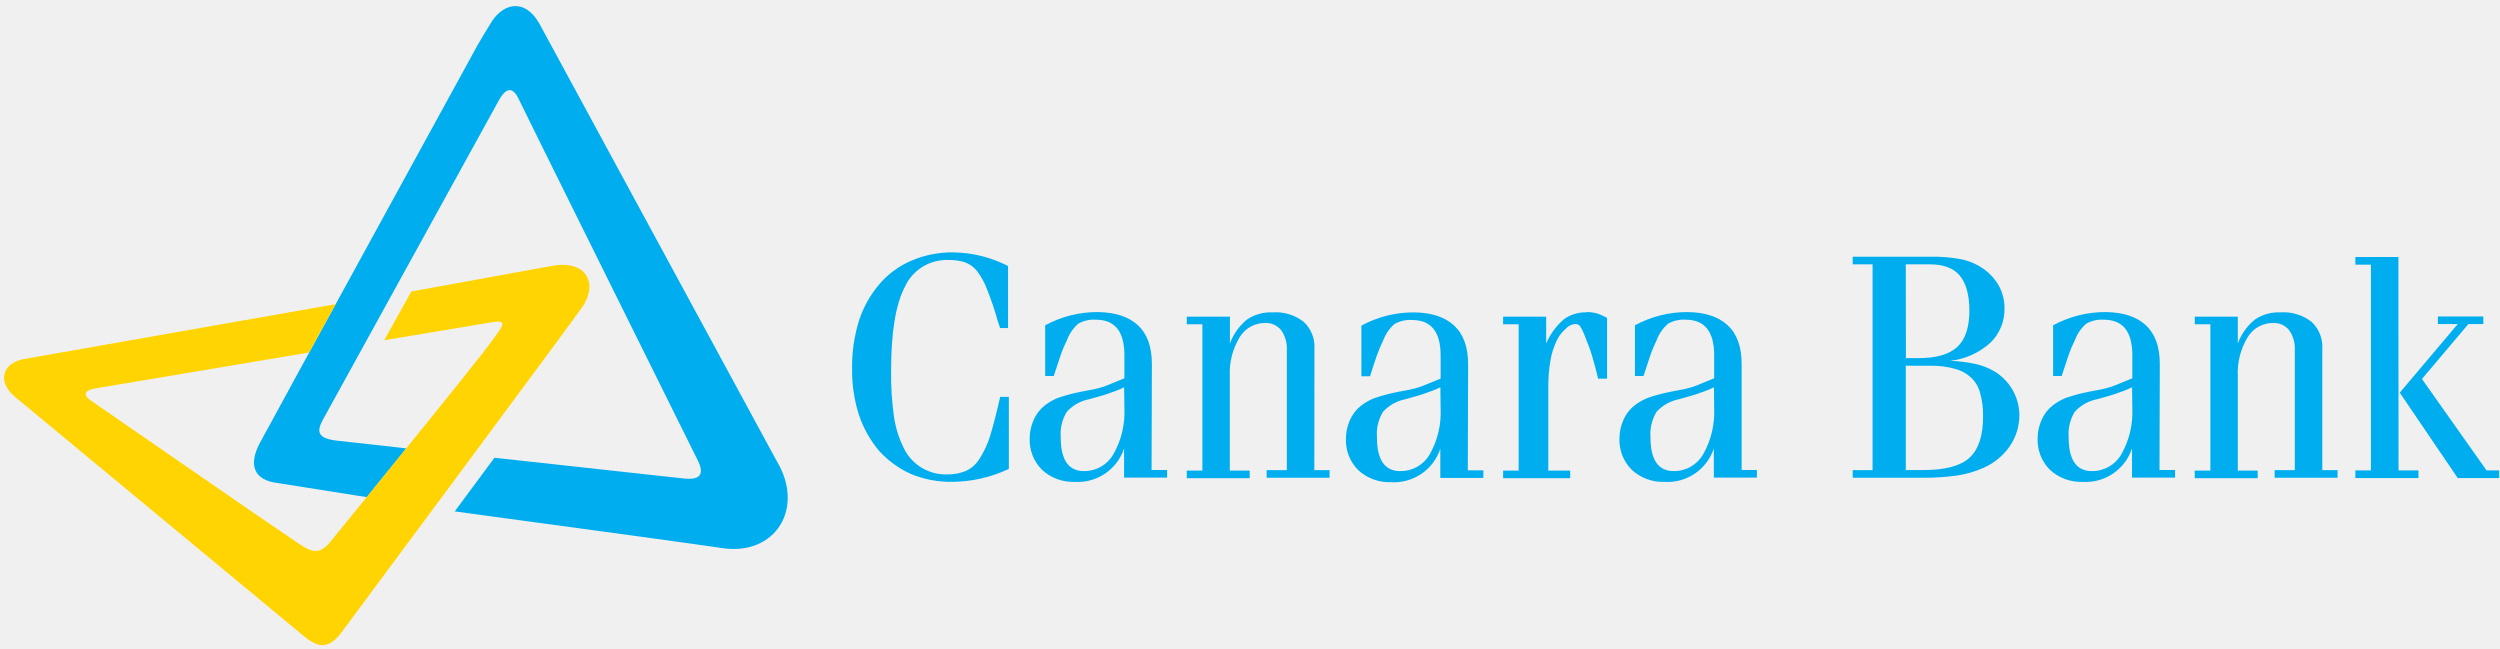
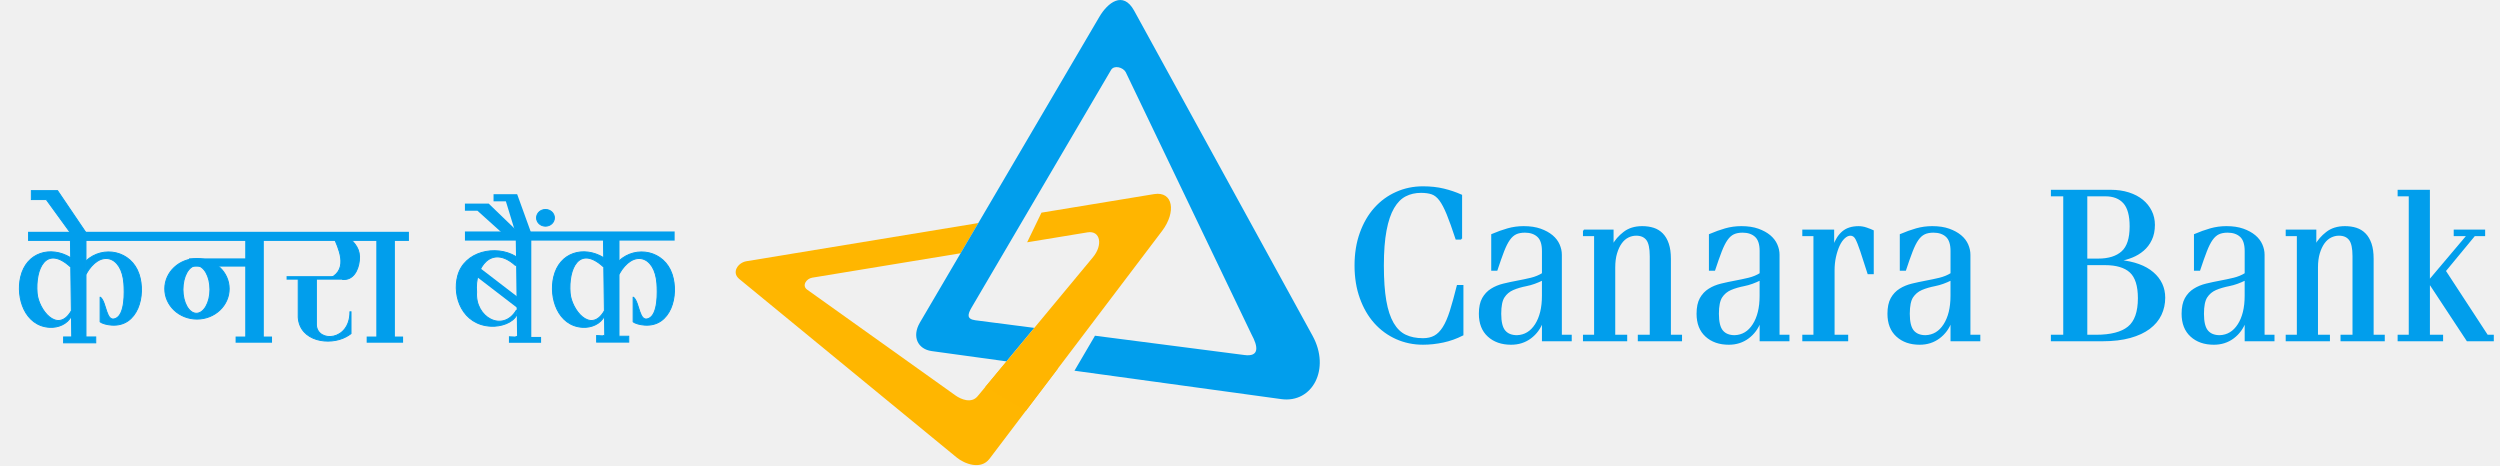
- <svg xmlns="http://www.w3.org/2000/svg" width="270" height="70" viewBox="0 0 270 70" fill="none">
-   <g clip-path="url(#clip0_4_973)">
-     <path fill-rule="evenodd" clip-rule="evenodd" d="M106.953 47.013C106.683 47.913 106.288 48.771 105.781 49.561C105.422 50.14 104.9 50.598 104.279 50.879C103.651 51.127 102.979 51.248 102.304 51.234C101.332 51.268 100.372 51.019 99.54 50.517C98.708 50.016 98.039 49.283 97.615 48.409C97.094 47.361 96.739 46.24 96.561 45.083C96.32 43.4 96.212 41.7 96.239 39.999C96.239 35.868 96.739 32.85 97.74 30.945C98.152 30.058 98.817 29.313 99.651 28.803C100.486 28.294 101.452 28.042 102.429 28.08C103.036 28.065 103.641 28.15 104.22 28.33C104.742 28.52 105.2 28.856 105.537 29.298C105.99 29.9 106.352 30.566 106.611 31.274C107.058 32.386 107.44 33.523 107.756 34.678C107.81 34.779 107.846 34.888 107.862 35.001C107.921 35.14 107.969 35.283 108.007 35.429H108.869V28.725C107.033 27.786 105.005 27.283 102.942 27.257C101.393 27.235 99.855 27.54 98.431 28.152C97.109 28.715 95.933 29.573 94.994 30.662C94.002 31.82 93.248 33.163 92.775 34.613C92.255 36.292 92.001 38.044 92.024 39.802C92.001 41.513 92.254 43.216 92.775 44.846C93.253 46.261 93.995 47.573 94.961 48.712C95.914 49.758 97.07 50.598 98.359 51.181C99.775 51.769 101.297 52.06 102.831 52.038C104.95 52.026 107.04 51.549 108.955 50.642V42.864H108.02C107.642 44.532 107.287 45.915 106.953 47.013ZM124.404 39.321C124.404 37.46 123.904 36.064 122.903 35.133C121.902 34.202 120.457 33.726 118.57 33.704C116.583 33.692 114.625 34.184 112.88 35.133V40.605H113.808C114.072 39.776 114.315 39.045 114.526 38.426C114.737 37.807 115 37.207 115.244 36.707C115.497 36.032 115.914 35.43 116.456 34.955C117.033 34.633 117.692 34.484 118.352 34.527C120.407 34.527 121.434 35.798 121.434 38.353V40.856C120.98 41.047 120.571 41.218 120.216 41.356C119.86 41.494 119.557 41.633 119.215 41.751C118.872 41.87 118.556 41.942 118.141 42.041L116.824 42.291C115.977 42.456 115.141 42.676 114.322 42.95C113.795 43.151 113.3 43.428 112.853 43.773C112.322 44.187 111.903 44.729 111.635 45.347C111.357 45.969 111.212 46.641 111.207 47.322C111.179 47.95 111.282 48.577 111.509 49.163C111.735 49.749 112.081 50.282 112.524 50.727C113.485 51.617 114.758 52.091 116.067 52.044C117.231 52.117 118.386 51.801 119.351 51.147C120.317 50.493 121.038 49.537 121.401 48.429V51.583H126.051V50.76H124.371L124.404 39.321ZM121.434 44.076C121.52 45.814 121.109 47.541 120.249 49.054C119.929 49.614 119.466 50.079 118.907 50.4C118.348 50.72 117.713 50.886 117.068 50.879C115.395 50.879 114.559 49.662 114.559 47.23C114.479 46.264 114.71 45.297 115.218 44.471C115.859 43.767 116.712 43.291 117.648 43.114L118.899 42.759C119.235 42.66 119.557 42.561 119.794 42.469C120.031 42.377 120.348 42.278 120.585 42.186C120.865 42.08 121.14 41.959 121.408 41.824L121.434 44.076ZM141.961 37.708C141.998 37.164 141.915 36.619 141.717 36.111C141.519 35.603 141.211 35.145 140.815 34.771C139.851 34.014 138.639 33.646 137.417 33.737C136.437 33.693 135.469 33.968 134.658 34.52C133.833 35.203 133.204 36.091 132.833 37.095V34.198H128.171V35.021H129.857V50.826H128.171V51.649H134.967V50.826H132.82V40.605C132.752 39.15 133.114 37.707 133.861 36.457C134.141 35.976 134.543 35.578 135.026 35.301C135.51 35.025 136.057 34.881 136.613 34.883C136.948 34.864 137.282 34.926 137.587 35.062C137.893 35.198 138.162 35.405 138.372 35.666C138.817 36.317 139.031 37.099 138.978 37.886V50.773H136.798V51.596H143.594V50.773H141.948L141.961 37.708ZM158.556 39.354C158.556 37.493 158.055 36.097 157.054 35.166C156.053 34.235 154.609 33.759 152.721 33.737C150.734 33.725 148.777 34.217 147.031 35.166V40.638H147.96C148.223 39.809 148.461 39.078 148.678 38.459C148.895 37.84 149.152 37.24 149.396 36.74C149.649 36.065 150.065 35.463 150.607 34.988C151.187 34.665 151.848 34.516 152.511 34.56C154.559 34.56 155.586 35.831 155.586 38.386V40.889C155.131 41.08 154.723 41.251 154.368 41.389C154.012 41.527 153.709 41.666 153.367 41.784C153.024 41.903 152.708 41.975 152.293 42.074L150.976 42.324C150.128 42.488 149.292 42.708 148.474 42.983C147.947 43.184 147.452 43.461 147.005 43.806C146.474 44.22 146.055 44.761 145.787 45.38C145.509 46.002 145.363 46.674 145.359 47.355C145.331 47.983 145.434 48.61 145.66 49.196C145.887 49.782 146.233 50.314 146.676 50.76C147.636 51.65 148.91 52.124 150.219 52.077C151.383 52.15 152.538 51.834 153.503 51.18C154.468 50.526 155.189 49.57 155.553 48.462V51.616H160.202V50.793H158.523L158.556 39.354ZM155.586 44.109C155.672 45.847 155.261 47.574 154.401 49.087C154.077 49.641 153.612 50.099 153.053 50.414C152.494 50.729 151.861 50.889 151.22 50.879C149.547 50.879 148.711 49.662 148.711 47.23C148.631 46.264 148.861 45.297 149.369 44.471C150.011 43.767 150.863 43.291 151.799 43.114L153.051 42.759C153.386 42.66 153.709 42.561 153.946 42.469C154.183 42.377 154.499 42.278 154.736 42.186C155.017 42.08 155.292 41.959 155.56 41.824L155.586 44.109ZM171.318 33.737C170.429 33.706 169.557 33.983 168.849 34.52C168.048 35.233 167.412 36.112 166.985 37.095V34.198H162.336V35.021H164.015V50.826H162.336V51.649H169.58V50.826H167.216V42.429C167.216 41.692 167.216 41.047 167.255 40.5C167.295 39.953 167.36 39.466 167.433 39.032C167.495 38.618 167.59 38.211 167.716 37.813C167.84 37.448 167.983 37.09 168.144 36.74C168.37 36.276 168.688 35.864 169.079 35.528C169.334 35.23 169.691 35.038 170.08 34.988C170.203 34.985 170.324 35.01 170.436 35.06C170.493 35.081 170.545 35.115 170.589 35.158C170.632 35.201 170.665 35.253 170.686 35.311C170.809 35.475 170.906 35.657 170.976 35.851C171.123 36.164 171.253 36.485 171.364 36.812C171.624 37.43 171.844 38.063 172.023 38.709C172.214 39.367 172.405 40.059 172.596 40.895H173.564V34.343C173.216 34.134 172.844 33.966 172.458 33.842C172.086 33.744 171.703 33.697 171.318 33.704V33.737ZM188.098 39.321C188.098 37.46 187.597 36.064 186.596 35.133C185.595 34.202 184.151 33.726 182.263 33.704C180.276 33.692 178.319 34.184 176.573 35.133V40.605H177.502C177.765 39.776 178.009 39.045 178.22 38.426C178.43 37.807 178.694 37.207 178.931 36.707C179.188 36.031 179.609 35.429 180.156 34.955C180.731 34.632 181.388 34.483 182.046 34.527C184.1 34.527 185.128 35.798 185.128 38.353V40.856C184.673 41.047 184.265 41.218 183.91 41.356C183.554 41.494 183.251 41.633 182.909 41.751C182.566 41.87 182.217 41.942 181.835 42.041L180.518 42.291C179.67 42.456 178.835 42.676 178.016 42.95C177.489 43.152 176.995 43.429 176.547 43.773C176.018 44.189 175.599 44.73 175.329 45.347C175.051 45.969 174.905 46.641 174.901 47.322C174.873 47.95 174.976 48.577 175.202 49.163C175.429 49.749 175.775 50.282 176.218 50.727C177.178 51.617 178.452 52.091 179.761 52.044C180.925 52.117 182.08 51.801 183.045 51.147C184.01 50.493 184.731 49.537 185.095 48.429V51.583H189.744V50.76H188.098V39.321ZM185.128 44.076C185.212 45.813 184.804 47.539 183.949 49.054C183.628 49.614 183.163 50.079 182.603 50.399C182.043 50.72 181.407 50.886 180.762 50.879C179.089 50.879 178.253 49.662 178.253 47.23C178.177 46.264 178.407 45.299 178.911 44.471C179.555 43.767 180.41 43.291 181.348 43.114L182.599 42.759C182.935 42.66 183.258 42.561 183.495 42.469C183.732 42.377 184.048 42.278 184.285 42.186C184.566 42.081 184.841 41.96 185.108 41.824L185.128 44.076ZM215.341 40.072C214.737 39.732 214.087 39.479 213.412 39.321C212.494 39.12 211.559 39.001 210.62 38.966C212.23 38.791 213.743 38.114 214.946 37.029C215.451 36.544 215.848 35.959 216.113 35.312C216.379 34.664 216.506 33.969 216.487 33.269C216.491 32.432 216.282 31.607 215.881 30.872C215.452 30.113 214.853 29.464 214.13 28.976C213.448 28.508 212.68 28.179 211.871 28.008C210.762 27.798 209.634 27.703 208.506 27.724H200.09V28.547H202.237V50.773H200.09V51.596H207.749C208.982 51.604 210.215 51.52 211.436 51.346C212.399 51.194 213.337 50.917 214.229 50.523C215.365 50.021 216.342 49.217 217.054 48.198C217.733 47.208 218.096 46.034 218.094 44.833C218.086 43.868 217.828 42.922 217.344 42.088C216.861 41.253 216.168 40.558 215.335 40.072H215.341ZM205.826 28.547H208.401C209.902 28.547 210.986 28.954 211.654 29.766C212.312 30.549 212.694 31.807 212.694 33.526C212.694 35.357 212.255 36.674 211.377 37.477C210.499 38.281 209.105 38.68 207.195 38.676H205.839L205.826 28.547ZM212.694 49.45C211.72 50.328 210.062 50.767 207.722 50.767H205.826V39.499H208.46C209.349 39.48 210.236 39.588 211.094 39.822C211.747 39.979 212.349 40.298 212.846 40.75C213.334 41.202 213.681 41.785 213.847 42.429C214.08 43.245 214.188 44.091 214.169 44.938C214.182 47.041 213.689 48.545 212.688 49.45H212.694ZM233.26 39.321C233.26 37.46 232.76 36.064 231.759 35.133C230.758 34.202 229.313 33.726 227.426 33.704C225.439 33.692 223.481 34.184 221.736 35.133V40.605H222.664C222.928 39.776 223.171 39.045 223.382 38.426C223.593 37.807 223.856 37.207 224.1 36.707C224.355 36.031 224.774 35.429 225.318 34.955C225.893 34.632 226.55 34.483 227.208 34.527C229.263 34.527 230.29 35.798 230.29 38.353V40.856C229.836 41.047 229.428 41.218 229.072 41.356C228.716 41.494 228.413 41.633 228.071 41.751C227.729 41.87 227.38 41.942 226.998 42.041L225.68 42.291C224.833 42.456 223.997 42.676 223.178 42.95C222.651 43.151 222.156 43.428 221.71 43.773C221.178 44.187 220.759 44.729 220.491 45.347C220.214 45.969 220.068 46.641 220.063 47.322C220.035 47.95 220.138 48.577 220.365 49.163C220.591 49.749 220.937 50.282 221.38 50.727C222.341 51.617 223.615 52.091 224.923 52.044C226.087 52.117 227.242 51.801 228.207 51.147C229.173 50.493 229.894 49.537 230.257 48.429V51.583H234.907V50.76H233.227L233.26 39.321ZM230.29 44.076C230.375 45.813 229.966 47.539 229.111 49.054C228.791 49.614 228.326 50.079 227.766 50.399C227.205 50.72 226.57 50.886 225.924 50.879C224.251 50.879 223.415 49.662 223.415 47.23C223.335 46.264 223.566 45.297 224.074 44.471C224.715 43.767 225.568 43.291 226.504 43.114L227.755 42.759C228.091 42.66 228.413 42.561 228.651 42.469C228.888 42.377 229.204 42.278 229.441 42.186C229.721 42.08 229.996 41.959 230.264 41.824L230.29 44.076ZM250.81 37.708C250.848 37.164 250.764 36.619 250.566 36.111C250.368 35.603 250.06 35.145 249.664 34.771C248.7 34.014 247.488 33.646 246.266 33.737C245.288 33.692 244.322 33.967 243.514 34.52C242.685 35.2 242.053 36.089 241.683 37.095V34.198H237.034V35.021H238.72V50.826H237.034V51.649H243.83V50.826H241.683V40.605C241.615 39.15 241.977 37.707 242.723 36.457C243.004 35.976 243.406 35.578 243.889 35.301C244.372 35.025 244.92 34.881 245.476 34.883C245.81 34.864 246.144 34.926 246.45 35.062C246.756 35.198 247.025 35.405 247.234 35.666C247.68 36.317 247.893 37.099 247.84 37.886V50.773H245.66V51.596H252.457V50.773H250.81V37.708ZM259.029 27.757H254.38V28.581H256.059V50.806H254.38V51.629H261.195V50.806H259.042L259.029 27.757ZM268.551 50.806L261.571 40.928L266.582 35.001H268.196V34.178H263.29V35.001H265.436L259.174 42.41L265.436 51.629H269.908V50.806H268.551Z" fill="#00AEEF" />
-     <path fill-rule="evenodd" clip-rule="evenodd" d="M58.228 2.509L83.878 49.779C86.966 54.876 83.759 60.105 77.905 59.183C76.054 58.893 64.155 57.266 49.107 55.231L53.401 49.436L73.776 51.669C75.462 51.866 76.245 51.379 75.277 49.555C75.277 49.555 56.094 10.919 55.91 10.477C55.251 9.272 54.547 9.661 53.934 10.734L34.837 45.393C34.132 46.71 34.415 47.369 36.417 47.593L43.878 48.422L39.611 53.691L29.944 52.163C27.527 51.86 26.743 50.325 28.067 47.836C29.061 45.953 51.563 4.9 51.563 4.9C52.011 4.109 52.387 3.517 52.88 2.7C54.184 0.336 56.614 -0.29 58.228 2.509Z" fill="#00AEEF" />
-     <path fill-rule="evenodd" clip-rule="evenodd" d="M2.588 38.775L36.252 32.848L33.375 38.07L10.141 41.975C8.956 42.232 9.068 42.765 9.812 43.259C9.812 43.259 30.082 57.273 32.044 58.564C33.632 59.63 34.468 60.065 35.798 58.366C35.798 58.366 52.261 38.175 53.124 36.812C54.375 35.126 54.942 34.455 52.927 34.837L41.494 36.746L44.425 31.478L59.756 28.692C63.252 28.1 64.635 30.536 62.923 33.111C61.455 35.212 37.168 67.908 37.168 67.908C35.594 70.207 34.415 70.114 32.558 68.488L1.554 42.805C-0.329 41.172 0.27 39.209 2.588 38.775Z" fill="#FFD400" />
-   </g>
-   <defs>
-     <clipPath id="clip0_4_973">
-       <rect width="270" height="69.805" fill="white" />
-     </clipPath>
-   </defs>
+ <svg xmlns="http://www.w3.org/2000/svg" width="129" height="24" viewBox="0 0 129 24" fill="none">
+   <path d="M51.061 23.67L54.59 19.011L51.937 18.647L50.445 20.445C50.12 20.837 49.579 20.602 49.297 20.401L41.651 14.947C41.362 14.741 41.606 14.379 41.906 14.329L49.567 13.068L50.482 11.509L38.521 13.478C38.075 13.55 37.737 14.059 38.143 14.393L49.361 23.603C49.758 23.929 50.608 24.271 51.061 23.67Z" fill="#FFB600" />
+   <path d="M58.523 0.553L67.728 17.325C68.667 19.035 67.723 20.816 66.114 20.594L55.443 19.129L56.501 17.323L64.202 18.318C65.002 18.428 64.918 17.878 64.581 17.261L58.087 3.722C57.95 3.473 57.486 3.343 57.329 3.612L50.14 15.858C49.927 16.221 49.868 16.463 50.33 16.526L53.371 16.919L51.937 18.647L48.076 18.116C47.357 18.017 47.042 17.369 47.468 16.643L56.728 0.867C57.145 0.158 57.941 -0.506 58.523 0.553Z" fill="#019EEC" />
+   <path d="M55.925 17.249L56.672 16.262L59.965 11.915C60.697 10.949 60.544 9.853 59.549 10.016L53.74 10.973L53 12.503L56.115 11.99C56.786 11.88 56.92 12.643 56.396 13.274L54.285 15.817L53.371 16.919L50.845 19.963L52.923 21.212L55.925 17.249Z" fill="#FFB500" />
+   <path d="M75.4 12.317H75.147C74.971 11.781 74.819 11.355 74.689 11.039C74.559 10.723 74.431 10.481 74.305 10.314C74.179 10.146 74.039 10.036 73.886 9.984C73.733 9.932 73.545 9.906 73.324 9.906C73.026 9.906 72.756 9.967 72.515 10.091C72.275 10.213 72.068 10.422 71.896 10.716C71.724 11.01 71.592 11.4 71.5 11.888C71.408 12.375 71.362 12.98 71.362 13.701C71.362 14.431 71.404 15.037 71.488 15.521C71.572 16.005 71.701 16.393 71.872 16.687C72.045 16.982 72.258 17.19 72.514 17.312C72.77 17.435 73.074 17.496 73.426 17.496C73.663 17.496 73.865 17.45 74.034 17.357C74.202 17.264 74.353 17.111 74.487 16.899C74.621 16.687 74.743 16.406 74.854 16.056C74.964 15.706 75.085 15.271 75.215 14.75H75.467V17.273C75.146 17.436 74.812 17.556 74.464 17.63C74.116 17.704 73.77 17.742 73.426 17.742C72.936 17.742 72.48 17.647 72.056 17.457C71.631 17.267 71.263 16.998 70.949 16.648C70.635 16.297 70.389 15.874 70.21 15.374C70.03 14.876 69.94 14.318 69.94 13.7C69.94 13.082 70.03 12.524 70.21 12.026C70.389 11.527 70.635 11.103 70.949 10.753C71.262 10.403 71.631 10.133 72.056 9.944C72.48 9.754 72.937 9.659 73.426 9.659C73.816 9.659 74.172 9.698 74.493 9.776C74.814 9.854 75.116 9.957 75.399 10.083V12.317H75.4Z" fill="#019EEC" stroke="#019EEC" stroke-width="0.091" />
+   <path d="M76.993 13.925V12.116C77.269 11.998 77.539 11.901 77.802 11.826C78.064 11.752 78.336 11.714 78.62 11.714C78.954 11.714 79.241 11.757 79.482 11.843C79.723 11.929 79.923 12.039 80.083 12.172C80.243 12.306 80.36 12.459 80.434 12.63C80.509 12.801 80.546 12.972 80.546 13.143V17.318H81.056V17.564H79.61V16.581H79.589C79.461 16.931 79.255 17.212 78.972 17.424C78.688 17.637 78.355 17.743 77.972 17.743C77.49 17.743 77.1 17.607 76.802 17.335C76.504 17.064 76.355 16.682 76.355 16.191C76.355 15.863 76.41 15.601 76.52 15.403C76.63 15.207 76.777 15.05 76.962 14.935C77.146 14.819 77.353 14.734 77.584 14.678C77.814 14.622 78.05 14.572 78.291 14.527C78.532 14.482 78.768 14.432 78.999 14.377C79.229 14.321 79.433 14.237 79.61 14.125V12.954C79.61 12.596 79.526 12.342 79.36 12.189C79.193 12.036 78.968 11.96 78.684 11.96C78.5 11.96 78.344 11.989 78.216 12.049C78.089 12.109 77.973 12.211 77.871 12.357C77.768 12.501 77.667 12.702 77.567 12.959C77.468 13.216 77.355 13.538 77.227 13.925H76.993ZM79.61 14.416C79.312 14.565 79.03 14.666 78.764 14.718C78.498 14.77 78.266 14.839 78.067 14.924C77.868 15.01 77.71 15.142 77.593 15.32C77.476 15.499 77.418 15.79 77.418 16.191C77.418 16.615 77.49 16.913 77.636 17.084C77.781 17.256 77.996 17.341 78.279 17.341C78.683 17.326 79.006 17.131 79.247 16.755C79.488 16.379 79.609 15.882 79.609 15.264V14.416H79.61Z" fill="#019EEC" stroke="#019EEC" stroke-width="0.091" />
+   <path d="M81.726 11.893H83.215V12.652H83.237C83.364 12.414 83.552 12.198 83.801 12.005C84.049 11.811 84.361 11.714 84.737 11.714C84.95 11.714 85.143 11.742 85.317 11.798C85.49 11.854 85.641 11.947 85.769 12.077C85.896 12.207 85.996 12.377 86.066 12.585C86.137 12.794 86.173 13.05 86.173 13.356V17.319H86.747V17.564H84.556V17.319H85.173V13.222C85.173 12.805 85.111 12.517 84.987 12.357C84.863 12.197 84.677 12.116 84.429 12.116C84.279 12.116 84.138 12.15 84.003 12.217C83.868 12.284 83.749 12.388 83.647 12.529C83.544 12.671 83.461 12.848 83.397 13.06C83.332 13.272 83.301 13.523 83.301 13.813V17.319H83.918V17.565H81.727V17.319H82.301V12.139H81.727V11.893H81.726Z" fill="#019EEC" stroke="#019EEC" stroke-width="0.091" />
+   <path d="M88.226 13.925V12.116C88.502 11.998 88.772 11.901 89.034 11.826C89.296 11.752 89.569 11.714 89.853 11.714C90.186 11.714 90.474 11.757 90.715 11.843C90.956 11.929 91.156 12.039 91.316 12.172C91.476 12.306 91.593 12.459 91.667 12.63C91.742 12.801 91.779 12.972 91.779 13.143V17.318H92.29V17.564H90.843V16.581H90.822C90.694 16.931 90.488 17.212 90.205 17.424C89.921 17.637 89.588 17.743 89.205 17.743C88.723 17.743 88.333 17.607 88.035 17.335C87.737 17.064 87.588 16.682 87.588 16.191C87.588 15.863 87.643 15.601 87.753 15.403C87.863 15.207 88.01 15.05 88.195 14.935C88.379 14.819 88.586 14.734 88.817 14.678C89.047 14.622 89.283 14.572 89.524 14.527C89.765 14.482 90.001 14.432 90.231 14.377C90.462 14.321 90.666 14.237 90.843 14.125V12.954C90.843 12.596 90.759 12.342 90.593 12.189C90.426 12.036 90.201 11.96 89.917 11.96C89.733 11.96 89.577 11.989 89.449 12.049C89.322 12.109 89.206 12.211 89.104 12.357C89.001 12.501 88.9 12.702 88.8 12.959C88.701 13.216 88.587 13.538 88.46 13.925H88.226ZM90.842 14.416C90.544 14.565 90.262 14.666 89.996 14.718C89.731 14.77 89.498 14.839 89.3 14.924C89.101 15.01 88.943 15.142 88.826 15.32C88.709 15.499 88.65 15.79 88.65 16.191C88.65 16.615 88.723 16.913 88.868 17.084C89.013 17.256 89.228 17.341 89.512 17.341C89.915 17.326 90.238 17.131 90.479 16.755C90.72 16.379 90.841 15.882 90.841 15.264V14.416H90.842Z" fill="#019EEC" stroke="#019EEC" stroke-width="0.091" />
+   <path d="M93.618 12.139H93.044V11.893H94.597V12.72H94.618C94.732 12.392 94.889 12.143 95.092 11.972C95.294 11.801 95.566 11.715 95.906 11.715C96.041 11.715 96.177 11.739 96.315 11.788C96.454 11.836 96.562 11.879 96.64 11.916V14.104H96.406L96.034 12.954C95.934 12.657 95.849 12.443 95.778 12.312C95.707 12.182 95.608 12.117 95.481 12.117C95.374 12.117 95.268 12.165 95.161 12.262C95.055 12.359 94.963 12.491 94.885 12.658C94.807 12.826 94.743 13.02 94.694 13.239C94.644 13.459 94.619 13.695 94.619 13.948V17.319H95.321V17.565H93.044V17.319H93.619V12.139H93.618Z" fill="#019EEC" stroke="#019EEC" stroke-width="0.091" />
+   <path d="M98.075 13.925V12.116C98.352 11.998 98.621 11.901 98.884 11.826C99.146 11.752 99.419 11.714 99.703 11.714C100.036 11.714 100.324 11.757 100.565 11.843C100.806 11.929 101.006 12.039 101.166 12.172C101.326 12.306 101.443 12.459 101.517 12.63C101.591 12.801 101.628 12.972 101.628 13.143V17.318H102.139V17.564H100.693V16.581H100.671C100.544 16.931 100.338 17.212 100.054 17.424C99.77 17.637 99.437 17.743 99.055 17.743C98.572 17.743 98.183 17.607 97.885 17.335C97.587 17.064 97.438 16.682 97.438 16.191C97.438 15.863 97.493 15.601 97.603 15.403C97.712 15.207 97.86 15.05 98.044 14.935C98.228 14.819 98.436 14.734 98.666 14.678C98.897 14.622 99.133 14.572 99.374 14.527C99.615 14.482 99.85 14.432 100.081 14.377C100.311 14.321 100.516 14.237 100.693 14.125V12.954C100.693 12.596 100.609 12.342 100.443 12.189C100.276 12.036 100.051 11.96 99.767 11.96C99.582 11.96 99.427 11.989 99.299 12.049C99.171 12.109 99.056 12.211 98.953 12.357C98.85 12.501 98.75 12.702 98.65 12.959C98.55 13.216 98.437 13.538 98.309 13.925H98.075ZM100.692 14.416C100.394 14.565 100.112 14.666 99.846 14.718C99.58 14.77 99.348 14.839 99.149 14.924C98.951 15.01 98.793 15.142 98.675 15.32C98.558 15.499 98.5 15.79 98.5 16.191C98.5 16.615 98.572 16.913 98.718 17.084C98.863 17.256 99.078 17.341 99.361 17.341C99.765 17.326 100.088 17.131 100.329 16.755C100.57 16.379 100.691 15.882 100.691 15.264V14.416H100.692Z" fill="#019EEC" stroke="#019EEC" stroke-width="0.091" />
+   <path d="M106.51 10.085H105.872V9.839H108.914C109.255 9.839 109.563 9.884 109.84 9.973C110.116 10.062 110.351 10.185 110.542 10.341C110.733 10.498 110.882 10.684 110.988 10.899C111.095 11.115 111.148 11.35 111.148 11.603C111.148 11.893 111.096 12.146 110.993 12.362C110.891 12.578 110.754 12.758 110.584 12.903C110.414 13.049 110.222 13.164 110.01 13.249C109.797 13.335 109.581 13.396 109.361 13.434V13.456C110.112 13.53 110.687 13.739 111.084 14.081C111.481 14.423 111.68 14.851 111.68 15.365C111.68 15.677 111.615 15.967 111.488 16.235C111.36 16.503 111.165 16.736 110.903 16.933C110.64 17.131 110.309 17.285 109.908 17.396C109.507 17.508 109.03 17.564 108.477 17.564H105.871V17.318H106.509V10.085H106.51ZM107.659 13.389H108.265C108.804 13.389 109.218 13.261 109.504 13.004C109.792 12.748 109.935 12.306 109.935 11.681C109.935 11.116 109.823 10.708 109.6 10.459C109.377 10.21 109.055 10.085 108.638 10.085H107.659V13.389ZM107.659 17.319H108.159C108.917 17.319 109.474 17.175 109.829 16.889C110.183 16.602 110.361 16.101 110.361 15.387C110.361 14.747 110.219 14.296 109.935 14.031C109.652 13.767 109.208 13.635 108.605 13.635H107.659V17.319H107.659Z" fill="#019EEC" stroke="#019EEC" stroke-width="0.091" />
+   <path d="M113.254 13.925V12.116C113.53 11.998 113.8 11.901 114.063 11.826C114.325 11.752 114.598 11.714 114.882 11.714C115.215 11.714 115.502 11.757 115.743 11.843C115.984 11.929 116.184 12.039 116.344 12.172C116.504 12.306 116.621 12.459 116.695 12.63C116.77 12.801 116.807 12.972 116.807 13.143V17.318H117.318V17.564H115.871V16.581H115.85C115.722 16.931 115.516 17.212 115.233 17.424C114.949 17.637 114.616 17.743 114.233 17.743C113.751 17.743 113.361 17.607 113.063 17.335C112.766 17.064 112.616 16.682 112.616 16.191C112.616 15.863 112.671 15.601 112.781 15.403C112.891 15.207 113.038 15.05 113.223 14.935C113.407 14.819 113.614 14.734 113.845 14.678C114.076 14.622 114.311 14.572 114.552 14.527C114.794 14.482 115.029 14.432 115.26 14.377C115.49 14.321 115.694 14.237 115.871 14.125V12.954C115.871 12.596 115.788 12.342 115.621 12.189C115.454 12.036 115.229 11.96 114.945 11.96C114.761 11.96 114.605 11.989 114.477 12.049C114.35 12.109 114.235 12.211 114.132 12.357C114.029 12.501 113.928 12.702 113.829 12.959C113.729 13.216 113.616 13.538 113.488 13.925H113.254ZM115.871 14.416C115.573 14.565 115.291 14.666 115.025 14.718C114.759 14.77 114.527 14.839 114.328 14.924C114.13 15.01 113.972 15.142 113.855 15.32C113.738 15.499 113.679 15.79 113.679 16.191C113.679 16.615 113.751 16.913 113.897 17.084C114.042 17.256 114.257 17.341 114.54 17.341C114.944 17.326 115.267 17.131 115.508 16.755C115.749 16.379 115.87 15.882 115.87 15.264V14.416H115.871Z" fill="#019EEC" stroke="#019EEC" stroke-width="0.091" />
+   <path d="M117.988 11.893H119.477V12.652H119.498C119.626 12.414 119.814 12.198 120.062 12.005C120.311 11.811 120.622 11.714 120.998 11.714C121.211 11.714 121.404 11.742 121.578 11.798C121.752 11.854 121.903 11.947 122.03 12.077C122.158 12.207 122.257 12.377 122.328 12.585C122.399 12.794 122.434 13.05 122.434 13.356V17.319H123.009V17.564H120.817V17.319H121.435V13.222C121.435 12.805 121.372 12.517 121.248 12.357C121.125 12.197 120.938 12.116 120.69 12.116C120.541 12.116 120.4 12.15 120.265 12.217C120.13 12.284 120.011 12.388 119.908 12.529C119.806 12.671 119.722 12.848 119.658 13.06C119.594 13.272 119.562 13.523 119.562 13.813V17.319H120.179V17.565H117.988V17.319H118.563V12.139H117.988V11.893H117.988Z" fill="#019EEC" stroke="#019EEC" stroke-width="0.091" />
+   <path d="M123.763 17.564V17.318H124.337V10.085H123.763V9.839H125.337V14.505L127.337 12.138H126.657V11.893H128.188V12.138H127.678L126.157 13.98L128.338 17.318H128.635V17.564H127.316L125.359 14.594H125.338V17.319H126.018V17.564H123.763V17.564Z" fill="#019EEC" stroke="#019EEC" stroke-width="0.091" />
+   <path d="M11.826 14.901C11.826 15.766 11.082 16.465 10.166 16.465C9.247 16.465 8.503 15.766 8.503 14.901C8.503 14.041 9.247 13.342 10.166 13.342C11.082 13.342 11.826 14.041 11.826 14.901ZM10.834 14.938C10.834 14.252 10.518 13.705 10.135 13.705C9.752 13.705 9.44 14.252 9.44 14.938C9.44 15.619 9.752 16.166 10.135 16.166C10.518 16.166 10.834 15.619 10.834 14.938Z" fill="#019EEC" stroke="#019EEC" stroke-width="0.051" />
+   <path d="M9.752 13.545H12.814" stroke="#019EEC" stroke-width="0.424" stroke-miterlimit="10" />
+   <path d="M13.133 12.196V17.561" stroke="#019EEC" stroke-width="0.96" stroke-miterlimit="10" />
+   <path d="M12.157 17.525H14.036" stroke="#019EEC" stroke-width="0.319" stroke-miterlimit="10" />
+   <path d="M19.897 12.196V17.561" stroke="#019EEC" stroke-width="0.96" stroke-miterlimit="10" />
+   <path d="M18.92 17.525H20.799" stroke="#019EEC" stroke-width="0.319" stroke-miterlimit="10" />
+   <path d="M34.681 14.153C35.042 15.243 34.623 16.881 33.252 16.775C33.022 16.756 32.783 16.697 32.67 16.605V15.34H32.693C33.017 15.634 32.968 16.66 33.477 16.43C33.96 16.218 33.928 15.068 33.897 14.631C33.793 13.173 32.657 12.855 31.94 14.153V13.463C32.828 12.639 34.285 12.943 34.681 14.153Z" fill="#019EEC" stroke="#019EEC" stroke-width="0.051" />
+   <path d="M31.187 16.067L31.155 13.748L31.151 13.287L31.133 12.004H31.94V13.463V14.153V17.35H32.445V17.654H30.786V17.313L31.093 17.331L31.205 17.295L31.192 16.301L31.187 16.067Z" fill="#019EEC" stroke="#019EEC" stroke-width="0.05" />
+   <path d="M31.187 16.067L31.192 16.301C30.993 16.72 30.506 16.918 30.06 16.89C28.788 16.816 28.315 15.367 28.572 14.286C28.869 13.021 30.114 12.676 31.133 13.287H31.151L31.155 13.747H31.115C29.884 12.643 29.316 13.849 29.419 15.128C29.487 15.97 30.466 17.235 31.169 16.067H31.187Z" fill="#019EEC" stroke="#019EEC" stroke-width="0.051" />
+   <path d="M7.177 14.153C7.538 15.243 7.119 16.881 5.748 16.775C5.518 16.756 5.279 16.697 5.166 16.605V15.34H5.189C5.513 15.634 5.464 16.66 5.973 16.43C6.456 16.218 6.424 15.068 6.392 14.631C6.289 13.173 5.152 12.855 4.436 14.153V13.463C5.324 12.639 6.781 12.943 7.177 14.153Z" fill="#019EEC" stroke="#019EEC" stroke-width="0.051" />
+   <path d="M3.688 16.301L3.683 16.067L3.651 13.748L3.647 13.288L3.629 12.005L2.389 10.298H1.618V9.838H2.97L4.436 12.005V13.463V14.153V17.387H4.941V17.691H3.282V17.387H3.588H3.701L3.688 16.306C3.688 16.306 3.688 16.305 3.688 16.301Z" fill="#019EEC" stroke="#019EEC" stroke-width="0.051" />
+   <path d="M3.687 16.301C3.687 16.305 3.687 16.305 3.687 16.305C3.484 16.72 3.002 16.918 2.556 16.89C1.284 16.816 0.811 15.367 1.067 14.286C1.365 13.021 2.61 12.676 3.629 13.288H3.647L3.651 13.748H3.611C2.38 12.644 1.812 13.849 1.916 15.128C1.983 15.97 2.962 17.235 3.665 16.067H3.683L3.687 16.301Z" fill="#019EEC" stroke="#019EEC" stroke-width="0.051" />
+   <path d="M26.261 17.689V17.348L26.568 17.366L26.68 17.33L26.667 16.248V16.244L26.662 16.009L26.631 13.691L26.626 13.231L26.608 12.039L26.103 10.388H25.467V10.02H26.685L27.415 12.039V17.385H27.92V17.689H26.261Z" fill="#019EEC" stroke="#019EEC" stroke-width="0.001" />
+   <path d="M26.667 16.244V16.248C26.459 16.663 25.837 16.86 25.328 16.833C23.867 16.76 23.326 15.31 23.619 14.229C23.962 12.964 25.589 12.619 26.608 13.231H26.627L26.631 13.691H26.59C25.359 12.586 24.476 13.793 24.593 15.071C24.498 16.373 25.941 17.178 26.644 16.01H26.663L26.667 16.244Z" fill="#019EEC" stroke="#019EEC" stroke-width="0.051" />
+   <path d="M23.99 10.505H25.216L27.07 12.295V12.355H26.28L24.635 10.873H23.99V10.505Z" fill="#019EEC" stroke="#019EEC" stroke-width="0.001" />
+   <path d="M17.679 14.341H17.061C18.008 13.863 17.444 12.764 17.201 12.197H17.926C18.337 12.552 18.607 12.874 18.544 13.44C18.49 13.96 18.215 14.47 17.679 14.419V14.341Z" fill="#019EEC" stroke="#019EEC" stroke-width="0.051" />
+   <path d="M18.112 16.089V17.216C18.03 17.281 17.954 17.322 17.868 17.373C17.003 17.847 15.47 17.617 15.388 16.375V14.341H16.326V16.78C16.39 17.686 18.058 17.608 18.058 16.089H18.112Z" fill="#019EEC" stroke="#019EEC" stroke-width="0.051" />
+   <path d="M14.788 14.341H15.388H16.326H17.061H17.679H17.755" stroke="#019EEC" stroke-width="0.182" stroke-linejoin="round" />
+   <path d="M1.447 12.197H17.201H17.927H21.101" stroke="#019EEC" stroke-width="0.471" stroke-linejoin="round" />
+   <path d="M23.991 12.179H26.245H27.035H34.812" stroke="#019EEC" stroke-width="0.471" stroke-linejoin="round" />
+   <path d="M28.147 11.67C28.402 11.67 28.608 11.478 28.608 11.24C28.608 11.002 28.402 10.809 28.147 10.809C27.892 10.809 27.686 11.002 27.686 11.24C27.686 11.478 27.892 11.67 28.147 11.67Z" fill="#019EEC" stroke="#019EEC" stroke-width="0.051" />
+   <path d="M24.29 13.753L26.924 15.776" stroke="#019EEC" stroke-width="0.461" stroke-miterlimit="10" />
</svg>
